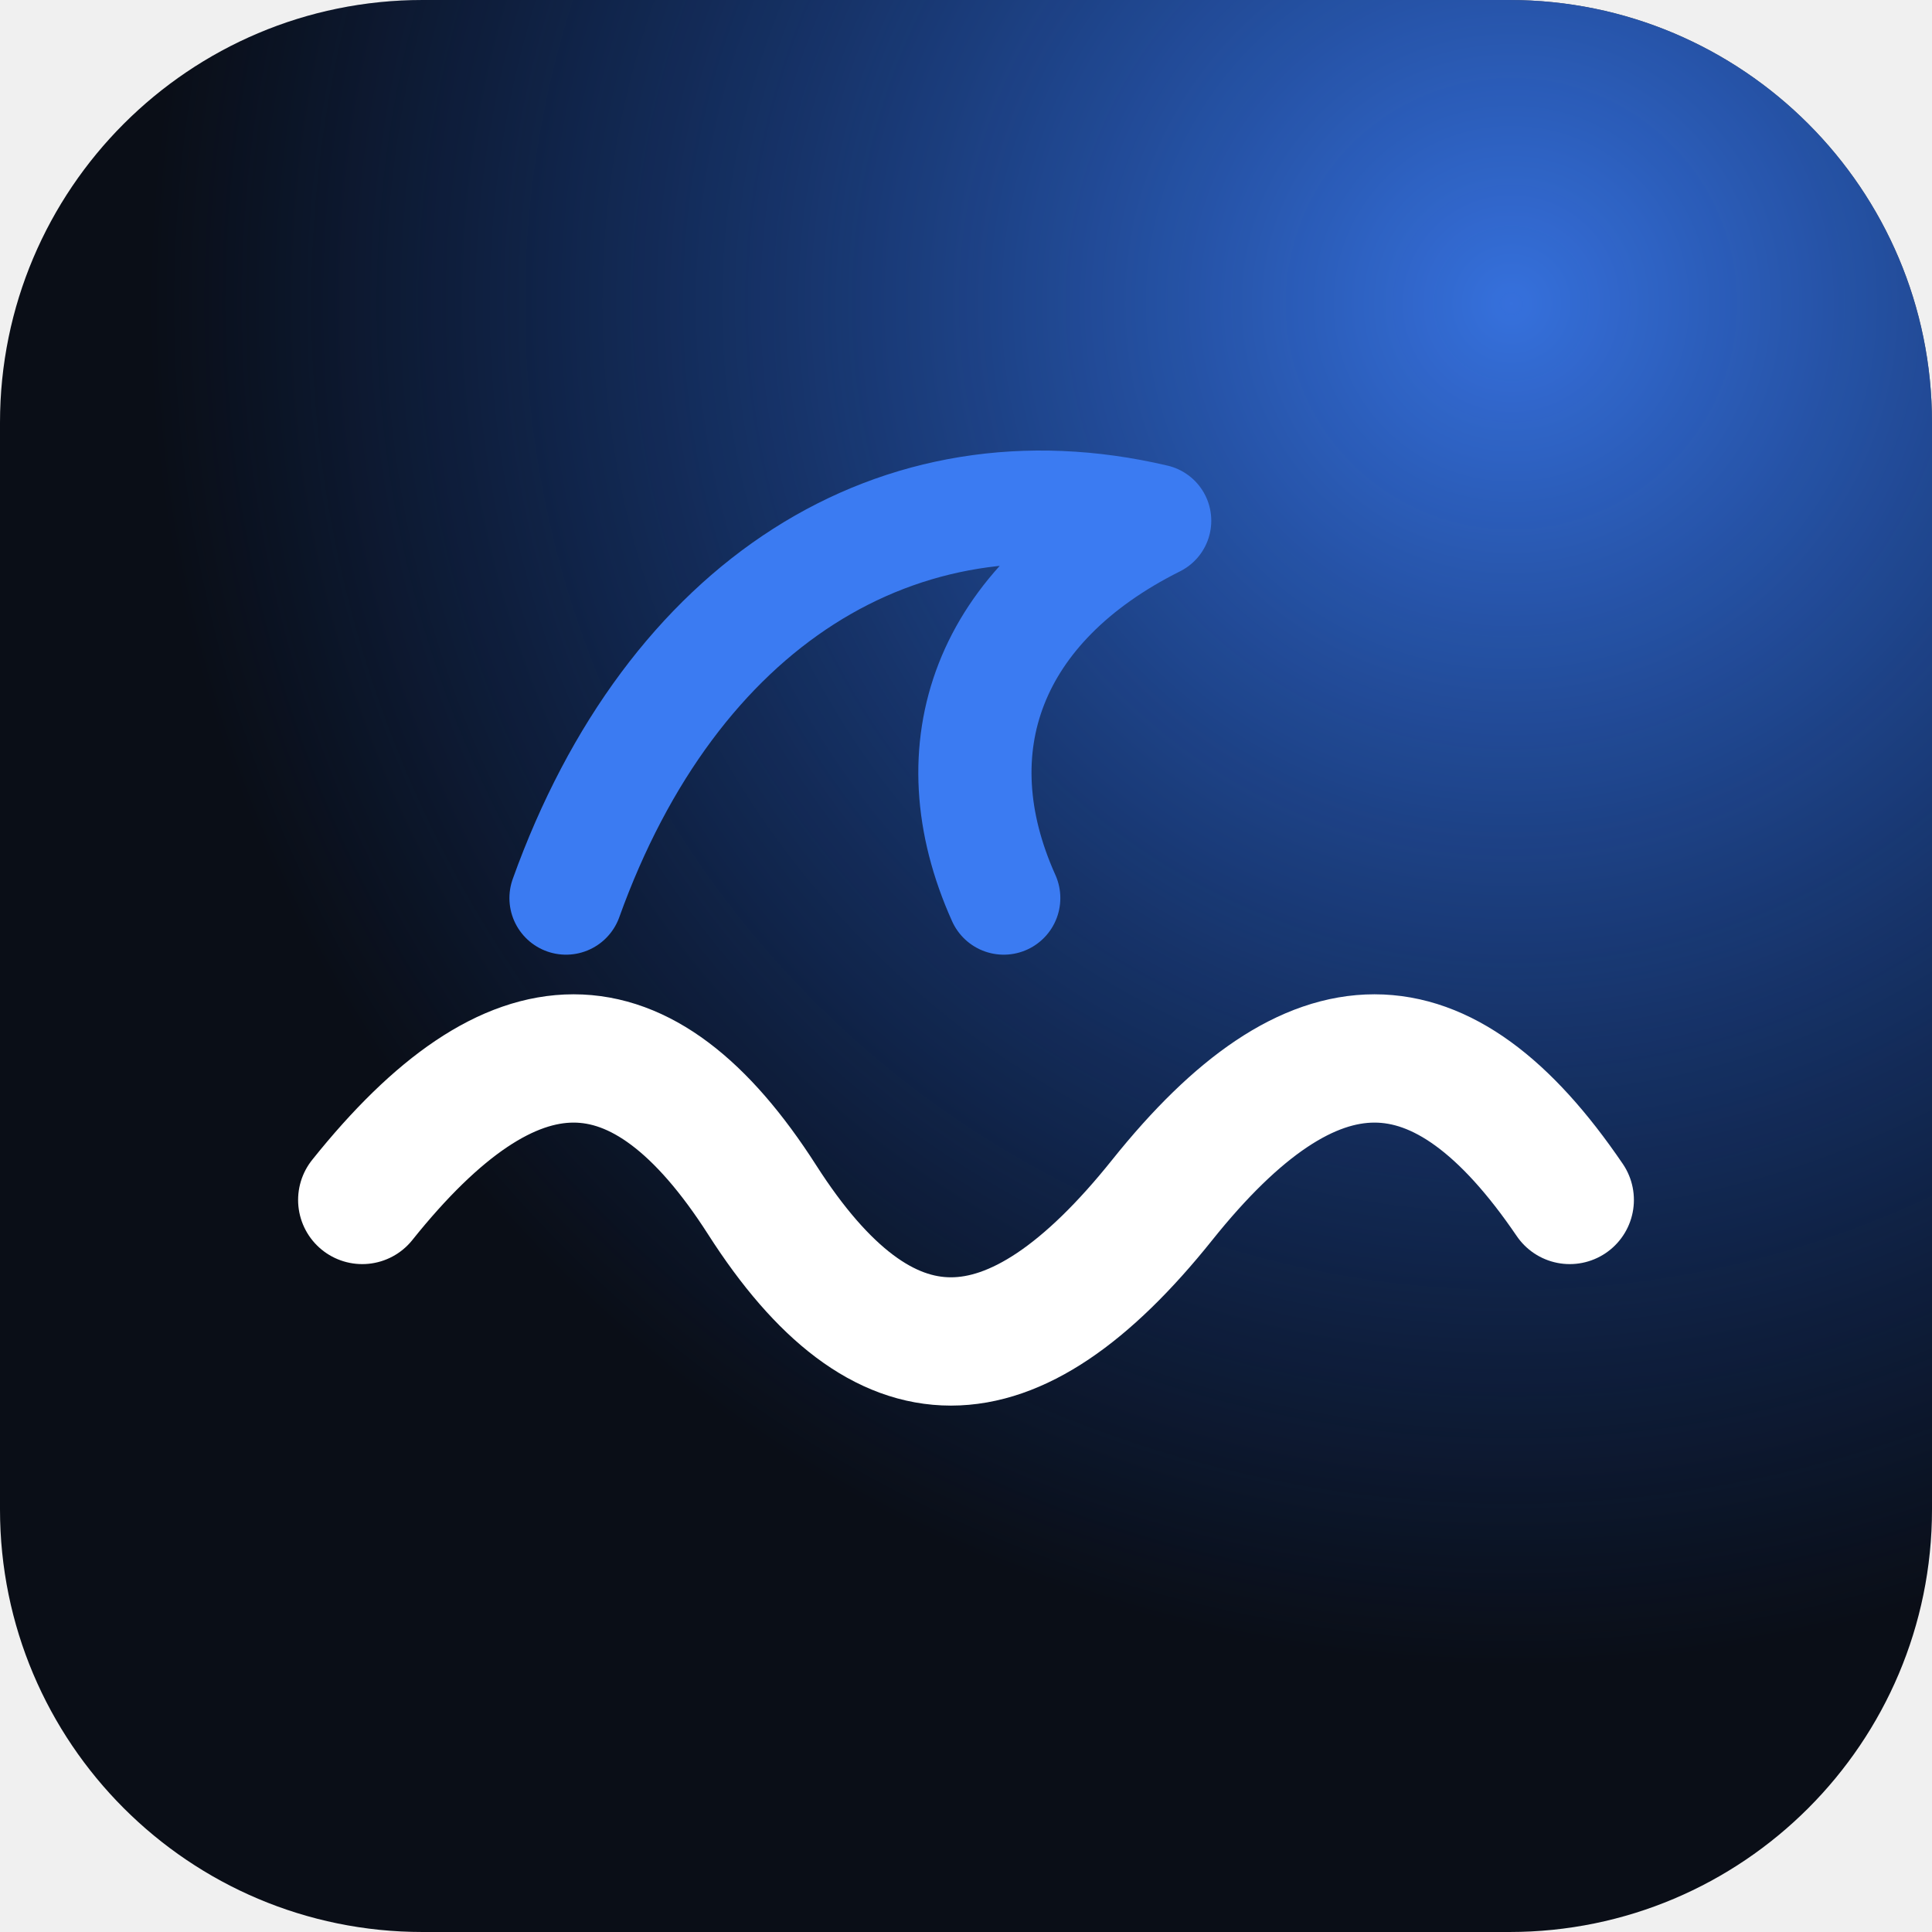
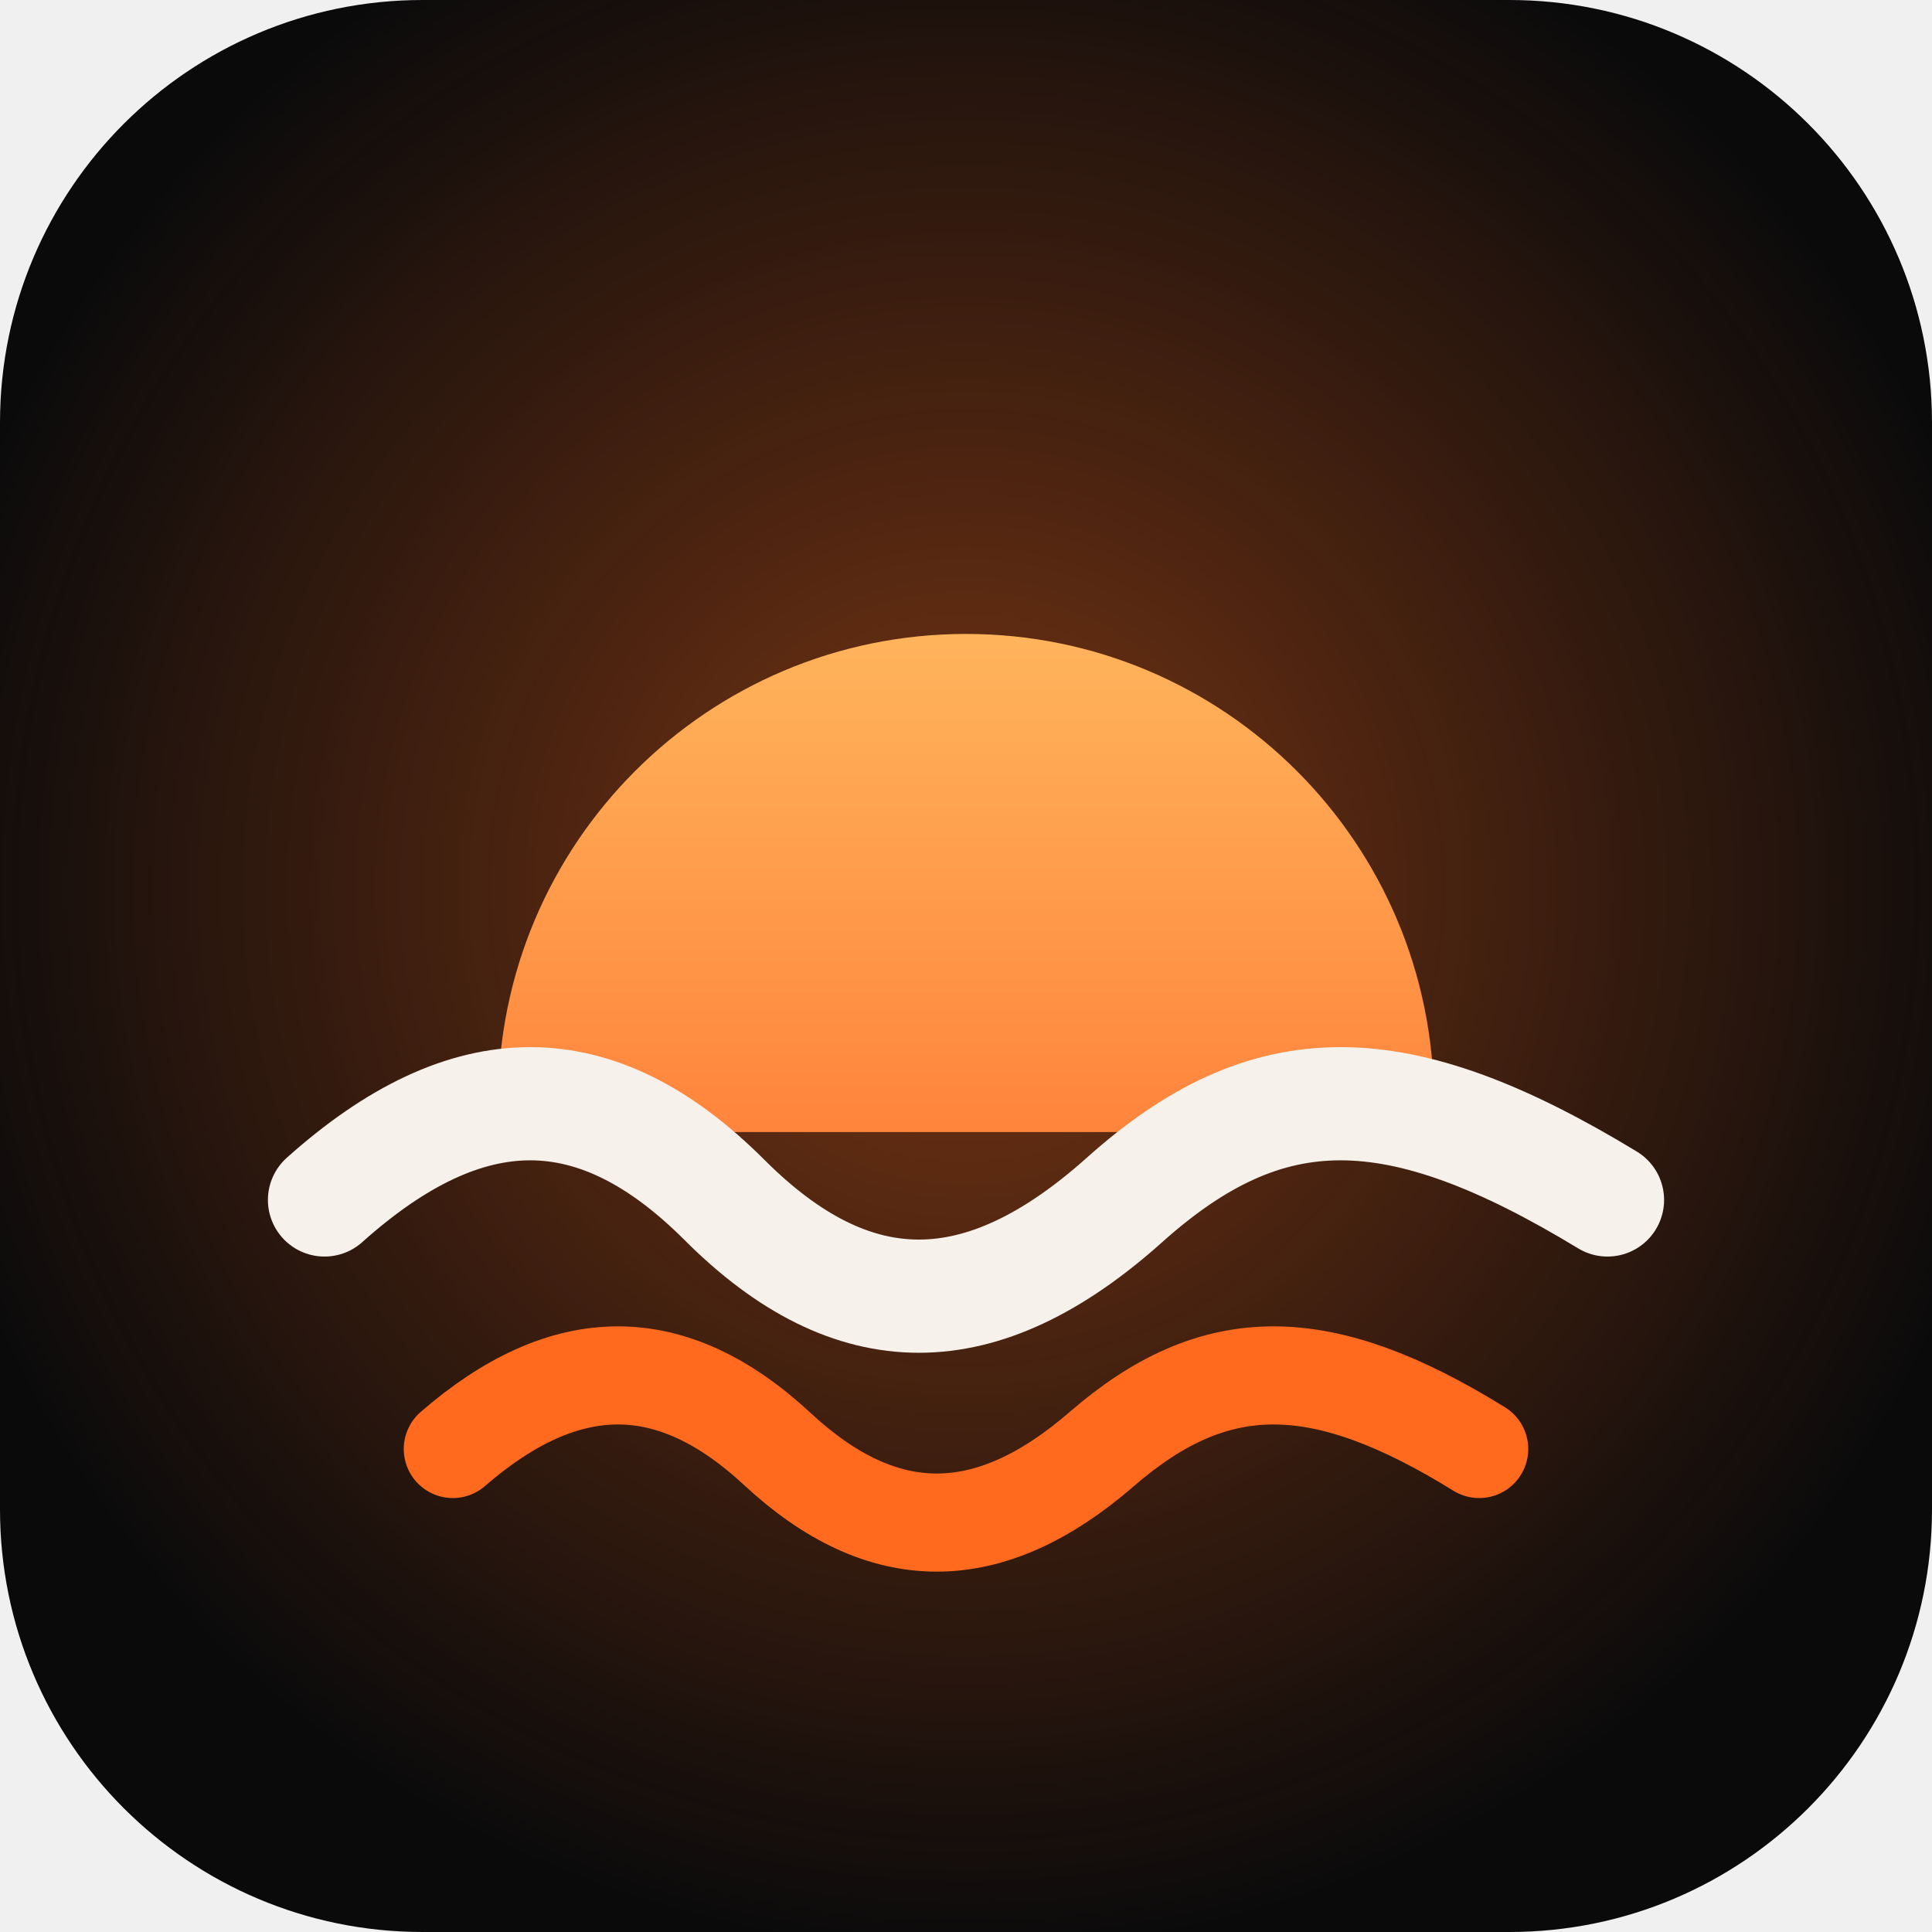
<svg xmlns="http://www.w3.org/2000/svg" viewBox="0 0 512 512">
  <defs>
-     <radialGradient id="g" cx="78%" cy="16%" r="70%">
-       <stop offset="0" stop-color="#3B7BF2" stop-opacity=".9" />
-       <stop offset="1" stop-color="#1756C8" stop-opacity="0" />
+     <linearGradient id="sol" x1="0" y1="0" x2="0" y2="1">
+       <stop offset="0" stop-color="#FFB45C" />
+       <stop offset="1" stop-color="#FF5A1F" />
+     </linearGradient>
+     <radialGradient id="brilho" cx="50%" cy="46%" r="55%">
+       <stop offset="0" stop-color="#FF6A1F" stop-opacity=".45" />
+       <stop offset="1" stop-color="#FF6A1F" stop-opacity="0" />
    </radialGradient>
+     <clipPath id="ceu">
+       <rect x="0" y="0" width="512" height="300" />
+     </clipPath>
  </defs>
-   <rect width="512" height="512" rx="112" fill="#0A0E17" />
-   <rect width="512" height="512" rx="112" fill="url(#g)" />
-   <path d="M96 318c40-50 74-50 106 0s66 50 106 0 74-50 108 0" fill="none" stroke="#fff" stroke-width="34" stroke-linecap="round" />
-   <path d="M150 238c28-78 88-116 156-100-44 22-58 60-40 100" fill="none" stroke="#3B7BF2" stroke-width="30" stroke-linecap="round" stroke-linejoin="round" />
+   <rect width="512" height="512" rx="112" fill="#0A0A0B" />
+   <rect width="512" height="512" rx="112" fill="url(#brilho)" />
+   <circle cx="256" cy="292" r="124" fill="url(#sol)" clip-path="url(#ceu)" />
+   <path d="M86 318c38-34 72-34 106 0s68 34 106 0 72-34 128 0" fill="none" stroke="#F6F1EA" stroke-width="30" stroke-linecap="round" />
+   <path d="M120 384c30-26 58-26 86 0s56 26 86 0 58-26 100 0" fill="none" stroke="#FF6A1F" stroke-width="26" stroke-linecap="round" />
</svg>
